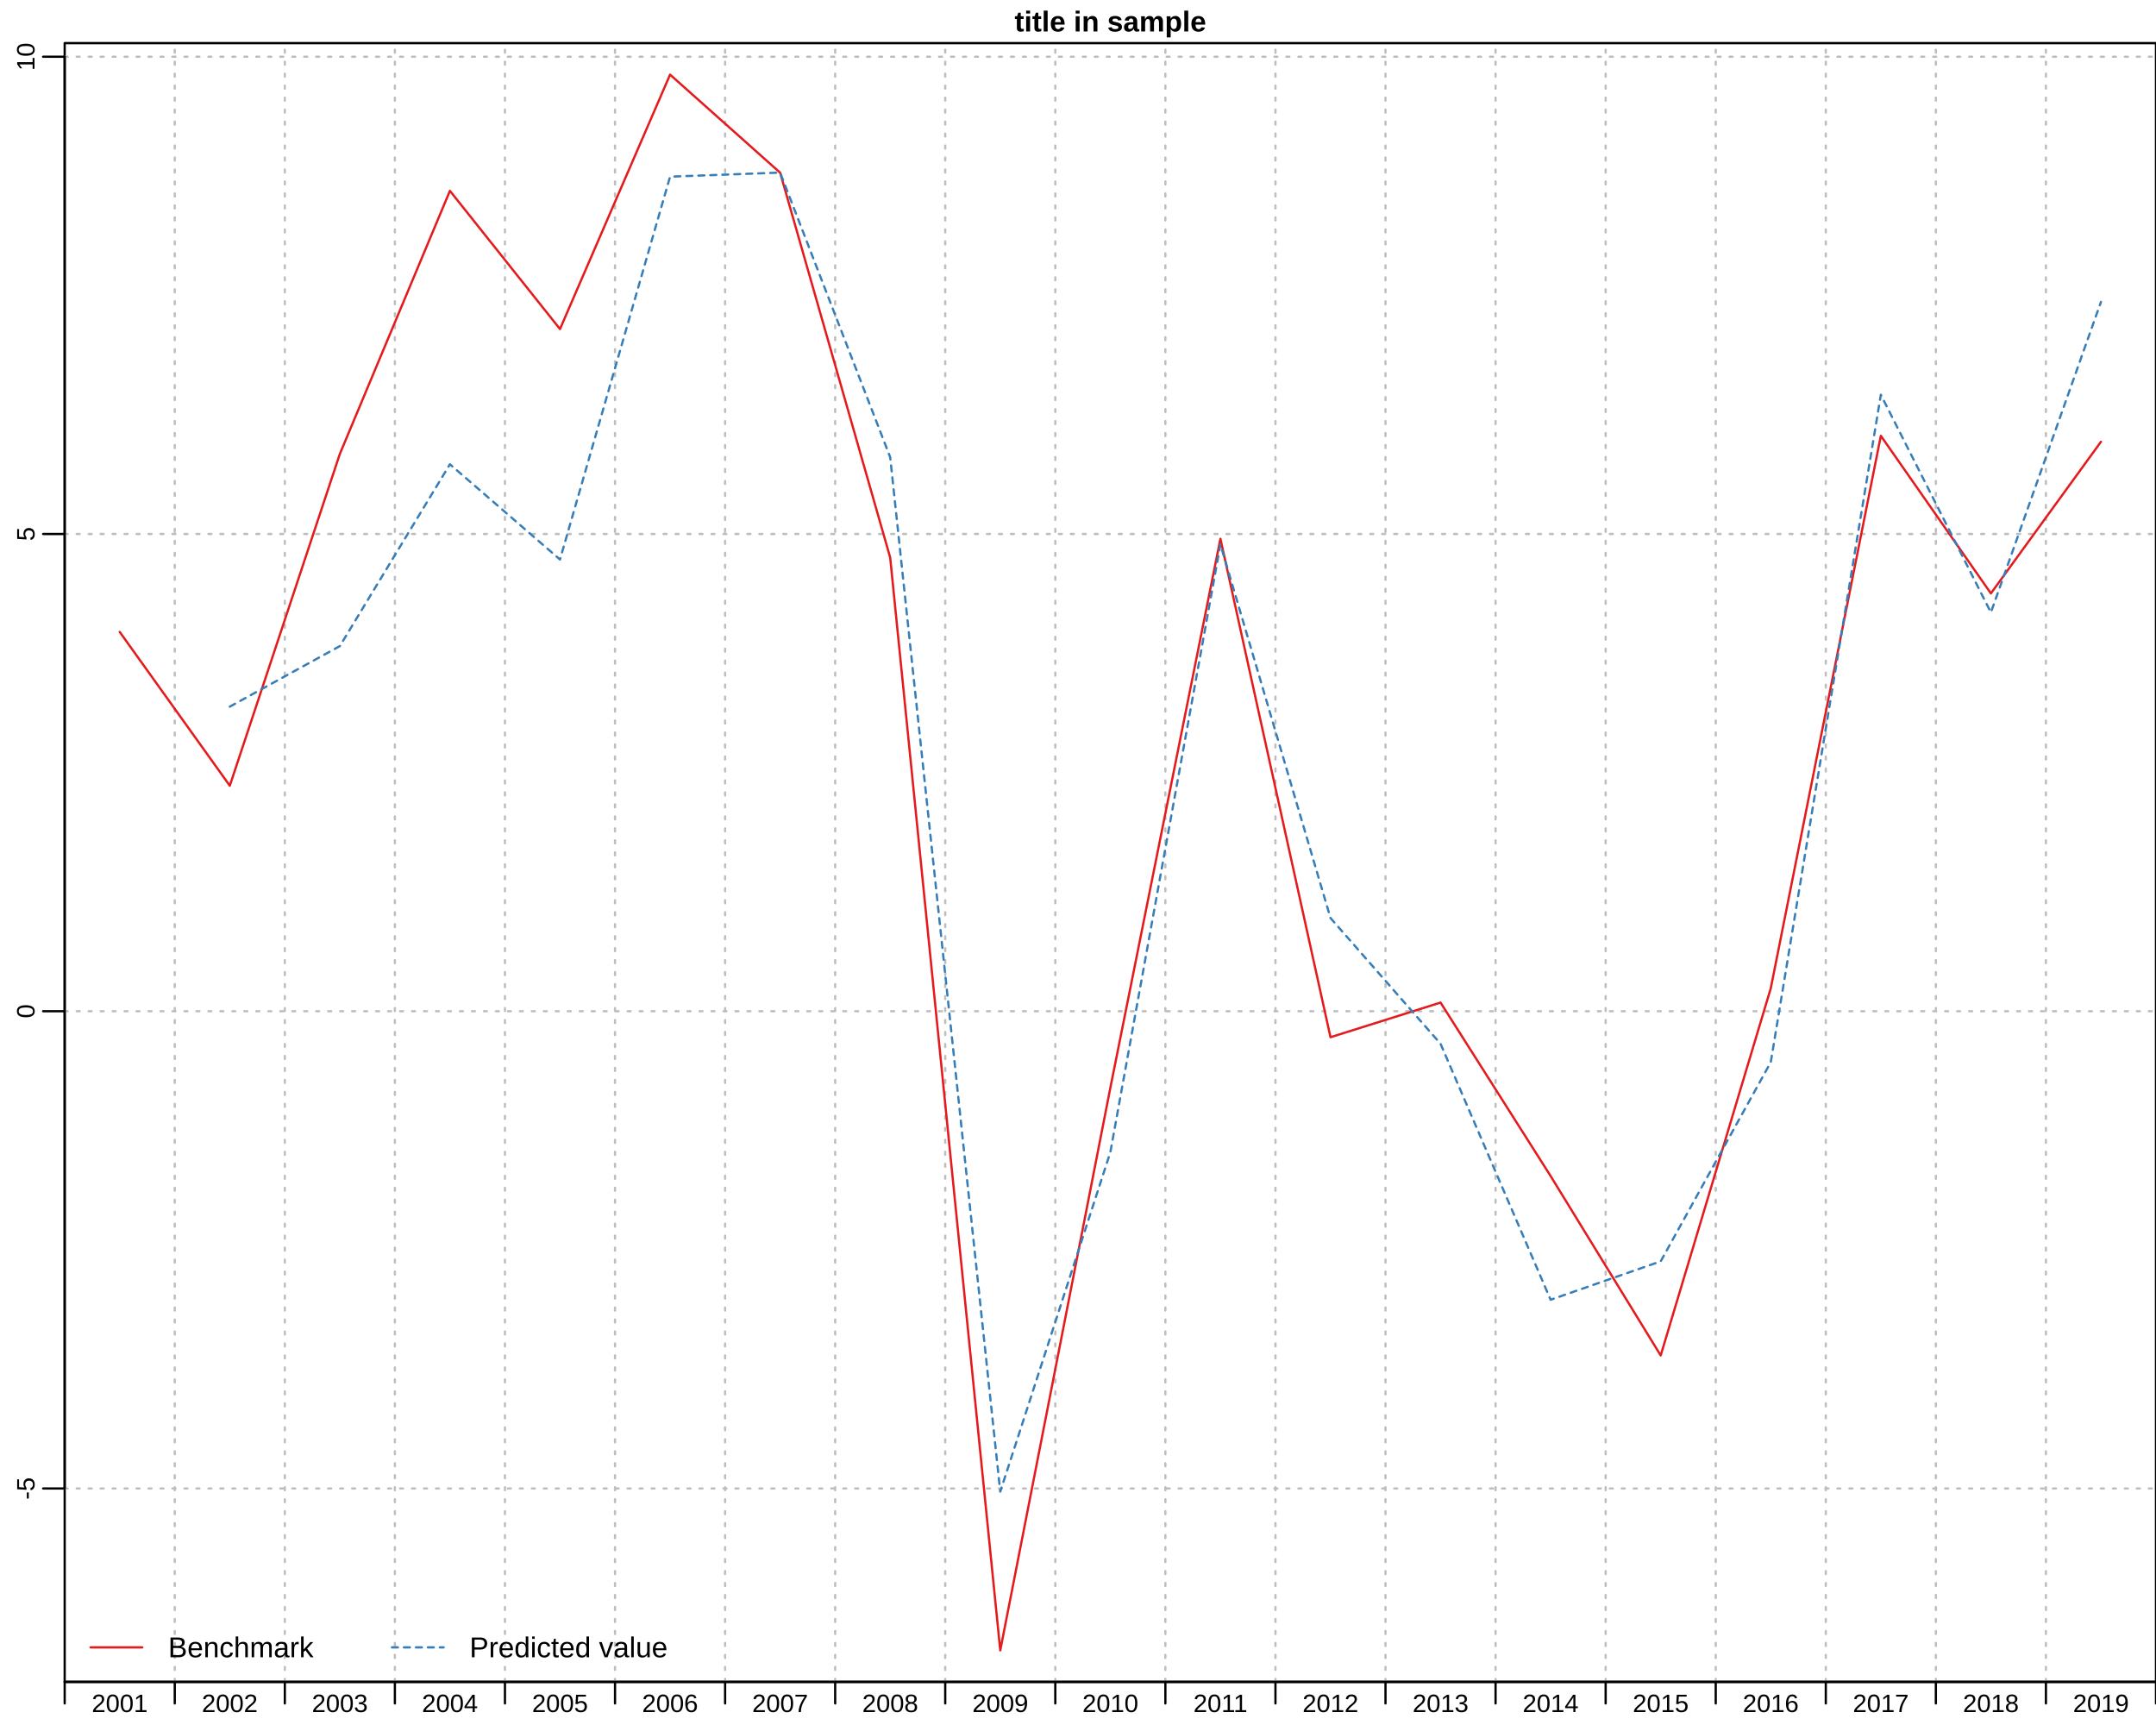
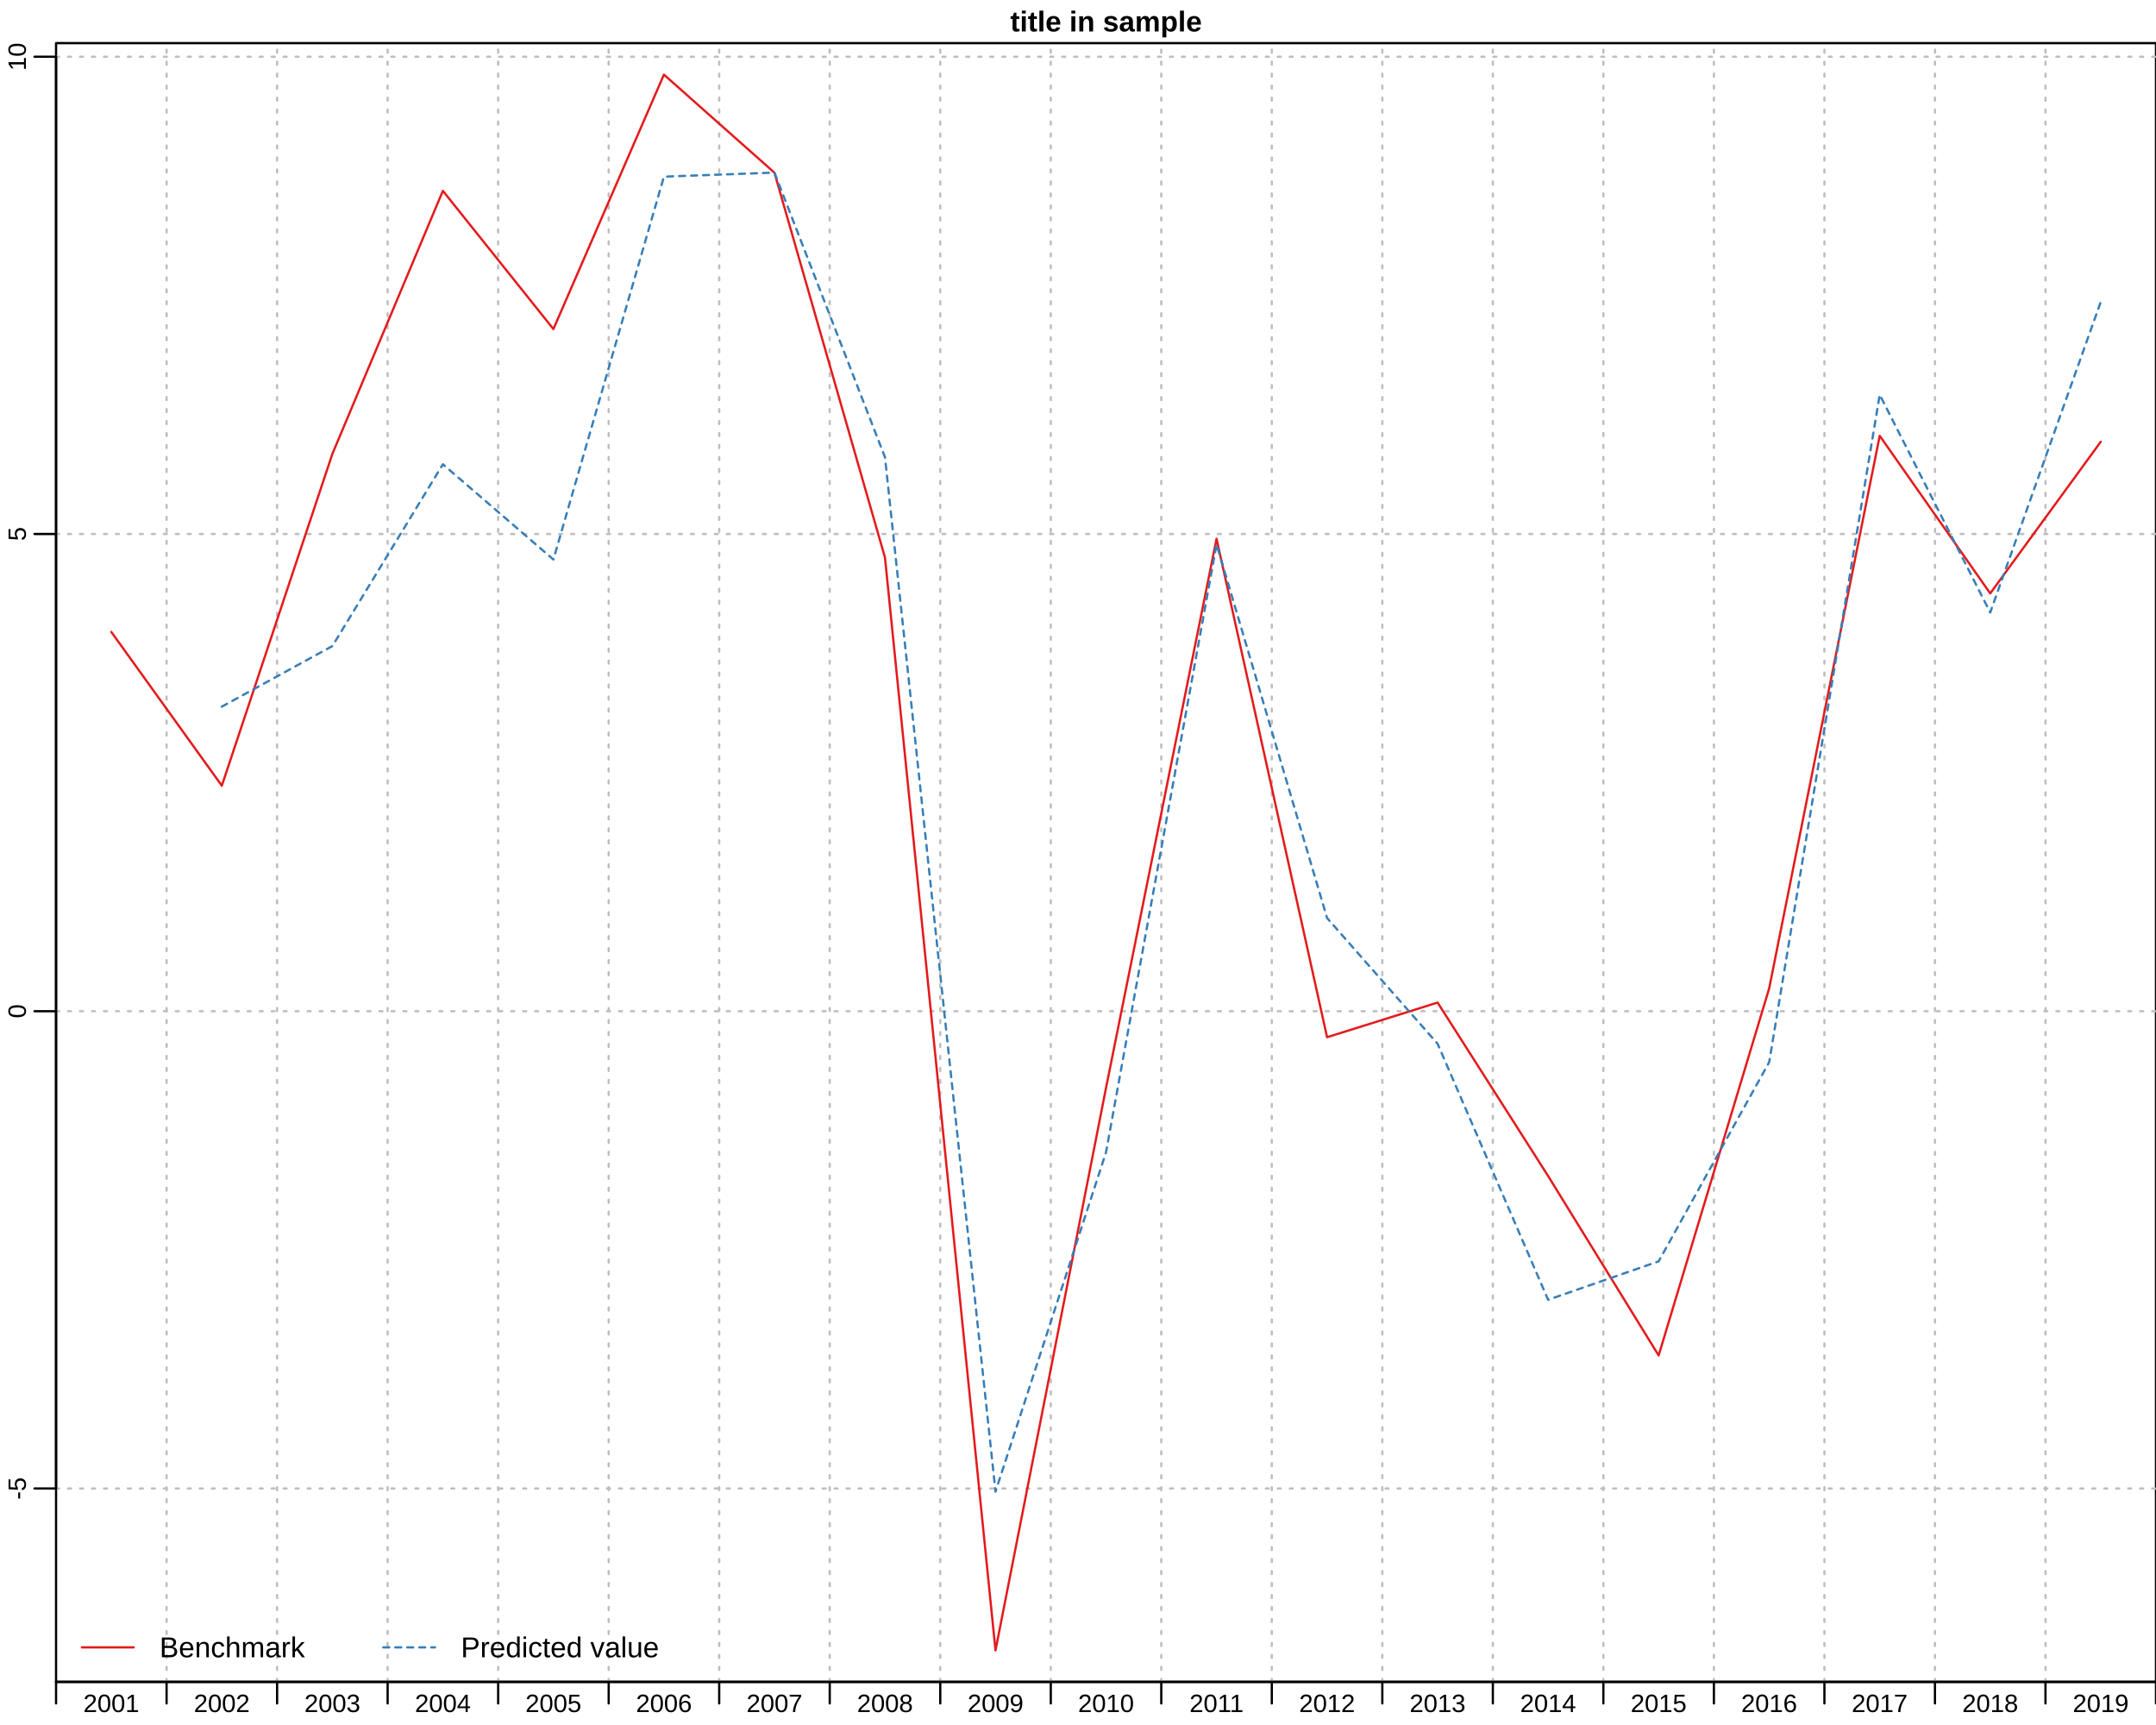
<svg xmlns="http://www.w3.org/2000/svg" viewBox="0 0 720.00 576.00">
  <defs>
    <style type="text/css">
    line, polyline, polygon, path, rect, circle {
      fill: none;
      stroke: #000000;
      stroke-linecap: round;
      stroke-linejoin: round;
      stroke-miterlimit: 10.00;
    }
  </style>
  </defs>
  <rect width="100%" height="100%" style="stroke: none; fill: #FFFFFF;" />
-   <polyline points="21.60,561.60 720.00,561.60 720.00,14.40 21.60,14.40 21.60,561.60 " style="stroke-width: 0.75;" />
-   <text x="338.82" y="10.50" style="font-size: 9.60px; font-weight: bold; font-family: Liberation Sans;" textLength="63.97px" lengthAdjust="spacingAndGlyphs">title in sample</text>
+   <polyline points="18.72,561.60 720.00,561.60 720.00,14.40 18.72,14.40 18.72,561.60 " style="stroke-width: 0.75;" />
+   <text x="337.38" y="10.50" style="font-size: 9.60px; font-weight: bold; font-family: Liberation Sans;" textLength="63.97px" lengthAdjust="spacingAndGlyphs">title in sample</text>
  <defs>
-     <clipPath id="cpMjEuNjB8NzIwLjAwfDU2MS42MHwxNC40MA==">
-       <rect x="21.60" y="14.40" width="698.40" height="547.20" />
+     <clipPath id="cpMTguNzJ8NzIwLjAwfDU2MS42MHwxNC40MA==">
+       <rect x="18.72" y="14.40" width="701.28" height="547.20" />
    </clipPath>
  </defs>
-   <line x1="21.60" y1="497.02" x2="720.00" y2="497.02" style="stroke-width: 0.75; stroke: #BEBEBE; stroke-dasharray: 1.00,3.00;" clip-path="url(#cpMjEuNjB8NzIwLjAwfDU2MS42MHwxNC40MA==)" />
-   <line x1="21.60" y1="337.66" x2="720.00" y2="337.66" style="stroke-width: 0.75; stroke: #BEBEBE; stroke-dasharray: 1.00,3.00;" clip-path="url(#cpMjEuNjB8NzIwLjAwfDU2MS42MHwxNC40MA==)" />
-   <line x1="21.60" y1="178.31" x2="720.00" y2="178.31" style="stroke-width: 0.75; stroke: #BEBEBE; stroke-dasharray: 1.00,3.00;" clip-path="url(#cpMjEuNjB8NzIwLjAwfDU2MS42MHwxNC40MA==)" />
-   <line x1="21.60" y1="18.95" x2="720.00" y2="18.95" style="stroke-width: 0.75; stroke: #BEBEBE; stroke-dasharray: 1.00,3.00;" clip-path="url(#cpMjEuNjB8NzIwLjAwfDU2MS42MHwxNC40MA==)" />
-   <line x1="58.36" y1="561.60" x2="58.36" y2="14.40" style="stroke-width: 0.75; stroke: #BEBEBE; stroke-dasharray: 1.00,3.00;" clip-path="url(#cpMjEuNjB8NzIwLjAwfDU2MS42MHwxNC40MA==)" />
-   <line x1="95.12" y1="561.60" x2="95.12" y2="14.40" style="stroke-width: 0.75; stroke: #BEBEBE; stroke-dasharray: 1.00,3.00;" clip-path="url(#cpMjEuNjB8NzIwLjAwfDU2MS42MHwxNC40MA==)" />
-   <line x1="131.87" y1="561.60" x2="131.87" y2="14.40" style="stroke-width: 0.75; stroke: #BEBEBE; stroke-dasharray: 1.00,3.00;" clip-path="url(#cpMjEuNjB8NzIwLjAwfDU2MS42MHwxNC40MA==)" />
-   <line x1="168.63" y1="561.60" x2="168.63" y2="14.40" style="stroke-width: 0.75; stroke: #BEBEBE; stroke-dasharray: 1.00,3.00;" clip-path="url(#cpMjEuNjB8NzIwLjAwfDU2MS42MHwxNC40MA==)" />
-   <line x1="205.39" y1="561.60" x2="205.39" y2="14.40" style="stroke-width: 0.75; stroke: #BEBEBE; stroke-dasharray: 1.00,3.00;" clip-path="url(#cpMjEuNjB8NzIwLjAwfDU2MS42MHwxNC40MA==)" />
-   <line x1="242.15" y1="561.60" x2="242.15" y2="14.40" style="stroke-width: 0.75; stroke: #BEBEBE; stroke-dasharray: 1.00,3.00;" clip-path="url(#cpMjEuNjB8NzIwLjAwfDU2MS42MHwxNC40MA==)" />
-   <line x1="278.91" y1="561.60" x2="278.91" y2="14.40" style="stroke-width: 0.75; stroke: #BEBEBE; stroke-dasharray: 1.00,3.00;" clip-path="url(#cpMjEuNjB8NzIwLjAwfDU2MS42MHwxNC40MA==)" />
-   <line x1="315.66" y1="561.60" x2="315.66" y2="14.40" style="stroke-width: 0.75; stroke: #BEBEBE; stroke-dasharray: 1.00,3.00;" clip-path="url(#cpMjEuNjB8NzIwLjAwfDU2MS42MHwxNC40MA==)" />
-   <line x1="352.42" y1="561.60" x2="352.42" y2="14.40" style="stroke-width: 0.75; stroke: #BEBEBE; stroke-dasharray: 1.00,3.00;" clip-path="url(#cpMjEuNjB8NzIwLjAwfDU2MS42MHwxNC40MA==)" />
-   <line x1="389.18" y1="561.60" x2="389.18" y2="14.40" style="stroke-width: 0.75; stroke: #BEBEBE; stroke-dasharray: 1.00,3.00;" clip-path="url(#cpMjEuNjB8NzIwLjAwfDU2MS42MHwxNC40MA==)" />
-   <line x1="425.94" y1="561.60" x2="425.94" y2="14.40" style="stroke-width: 0.75; stroke: #BEBEBE; stroke-dasharray: 1.00,3.00;" clip-path="url(#cpMjEuNjB8NzIwLjAwfDU2MS42MHwxNC40MA==)" />
-   <line x1="462.69" y1="561.60" x2="462.69" y2="14.40" style="stroke-width: 0.75; stroke: #BEBEBE; stroke-dasharray: 1.00,3.00;" clip-path="url(#cpMjEuNjB8NzIwLjAwfDU2MS42MHwxNC40MA==)" />
-   <line x1="499.45" y1="561.60" x2="499.45" y2="14.40" style="stroke-width: 0.75; stroke: #BEBEBE; stroke-dasharray: 1.00,3.00;" clip-path="url(#cpMjEuNjB8NzIwLjAwfDU2MS42MHwxNC40MA==)" />
-   <line x1="536.21" y1="561.60" x2="536.21" y2="14.40" style="stroke-width: 0.75; stroke: #BEBEBE; stroke-dasharray: 1.00,3.00;" clip-path="url(#cpMjEuNjB8NzIwLjAwfDU2MS42MHwxNC40MA==)" />
-   <line x1="572.97" y1="561.60" x2="572.97" y2="14.40" style="stroke-width: 0.75; stroke: #BEBEBE; stroke-dasharray: 1.00,3.00;" clip-path="url(#cpMjEuNjB8NzIwLjAwfDU2MS42MHwxNC40MA==)" />
-   <line x1="609.73" y1="561.60" x2="609.73" y2="14.40" style="stroke-width: 0.75; stroke: #BEBEBE; stroke-dasharray: 1.00,3.00;" clip-path="url(#cpMjEuNjB8NzIwLjAwfDU2MS42MHwxNC40MA==)" />
-   <line x1="646.48" y1="561.60" x2="646.48" y2="14.40" style="stroke-width: 0.75; stroke: #BEBEBE; stroke-dasharray: 1.00,3.00;" clip-path="url(#cpMjEuNjB8NzIwLjAwfDU2MS42MHwxNC40MA==)" />
-   <line x1="683.24" y1="561.60" x2="683.24" y2="14.40" style="stroke-width: 0.75; stroke: #BEBEBE; stroke-dasharray: 1.00,3.00;" clip-path="url(#cpMjEuNjB8NzIwLjAwfDU2MS42MHwxNC40MA==)" />
-   <polyline points="39.98,211.01 76.74,262.36 113.49,151.58 150.25,63.72 187.01,109.88 223.77,24.92 260.53,57.67 297.28,186.18 334.04,551.08 370.80,363.25 407.56,179.90 444.32,346.34 481.07,334.77 517.83,392.69 554.59,452.60 591.35,330.02 628.11,145.52 664.86,198.15 701.62,147.51 " style="stroke-width: 0.75; stroke: #E41A1C;" clip-path="url(#cpMjEuNjB8NzIwLjAwfDU2MS42MHwxNC40MA==)" />
-   <polyline points="76.74,235.96 113.49,215.74 150.25,155.03 187.01,186.83 223.77,58.99 260.53,57.63 297.28,152.68 334.04,498.07 370.80,384.76 407.56,181.78 444.32,306.54 481.07,348.53 517.83,434.01 554.59,421.18 591.35,354.68 628.11,131.81 664.86,204.51 701.62,100.81 " style="stroke-width: 0.75; stroke: #377EB8; stroke-dasharray: 2.00,2.00;" clip-path="url(#cpMjEuNjB8NzIwLjAwfDU2MS42MHwxNC40MA==)" />
-   <line x1="30.24" y1="550.08" x2="47.52" y2="550.08" style="stroke-width: 0.75; stroke: #E41A1C;" clip-path="url(#cpMjEuNjB8NzIwLjAwfDU2MS42MHwxNC40MA==)" />
-   <line x1="130.88" y1="550.08" x2="148.16" y2="550.08" style="stroke-width: 0.75; stroke: #377EB8; stroke-dasharray: 2.00,2.00;" clip-path="url(#cpMjEuNjB8NzIwLjAwfDU2MS42MHwxNC40MA==)" />
-   <g clip-path="url(#cpMjEuNjB8NzIwLjAwfDU2MS42MHwxNC40MA==)">
-     <text x="56.16" y="553.38" style="font-size: 9.60px; font-family: Liberation Sans;" textLength="48.48px" lengthAdjust="spacingAndGlyphs">Benchmark</text>
+   <line x1="18.72" y1="497.02" x2="720.00" y2="497.02" style="stroke-width: 0.75; stroke: #BEBEBE; stroke-dasharray: 1.00,3.00;" clip-path="url(#cpMTguNzJ8NzIwLjAwfDU2MS42MHwxNC40MA==)" />
+   <line x1="18.72" y1="337.66" x2="720.00" y2="337.66" style="stroke-width: 0.75; stroke: #BEBEBE; stroke-dasharray: 1.00,3.00;" clip-path="url(#cpMTguNzJ8NzIwLjAwfDU2MS42MHwxNC40MA==)" />
+   <line x1="18.72" y1="178.31" x2="720.00" y2="178.31" style="stroke-width: 0.75; stroke: #BEBEBE; stroke-dasharray: 1.00,3.00;" clip-path="url(#cpMTguNzJ8NzIwLjAwfDU2MS42MHwxNC40MA==)" />
+   <line x1="18.72" y1="18.95" x2="720.00" y2="18.95" style="stroke-width: 0.75; stroke: #BEBEBE; stroke-dasharray: 1.00,3.00;" clip-path="url(#cpMTguNzJ8NzIwLjAwfDU2MS42MHwxNC40MA==)" />
+   <line x1="55.63" y1="561.60" x2="55.63" y2="14.40" style="stroke-width: 0.75; stroke: #BEBEBE; stroke-dasharray: 1.00,3.00;" clip-path="url(#cpMTguNzJ8NzIwLjAwfDU2MS42MHwxNC40MA==)" />
+   <line x1="92.54" y1="561.60" x2="92.54" y2="14.40" style="stroke-width: 0.75; stroke: #BEBEBE; stroke-dasharray: 1.00,3.00;" clip-path="url(#cpMTguNzJ8NzIwLjAwfDU2MS42MHwxNC40MA==)" />
+   <line x1="129.45" y1="561.60" x2="129.45" y2="14.40" style="stroke-width: 0.75; stroke: #BEBEBE; stroke-dasharray: 1.00,3.00;" clip-path="url(#cpMTguNzJ8NzIwLjAwfDU2MS42MHwxNC40MA==)" />
+   <line x1="166.36" y1="561.60" x2="166.36" y2="14.40" style="stroke-width: 0.75; stroke: #BEBEBE; stroke-dasharray: 1.00,3.00;" clip-path="url(#cpMTguNzJ8NzIwLjAwfDU2MS42MHwxNC40MA==)" />
+   <line x1="203.27" y1="561.60" x2="203.27" y2="14.40" style="stroke-width: 0.75; stroke: #BEBEBE; stroke-dasharray: 1.00,3.00;" clip-path="url(#cpMTguNzJ8NzIwLjAwfDU2MS42MHwxNC40MA==)" />
+   <line x1="240.18" y1="561.60" x2="240.18" y2="14.40" style="stroke-width: 0.75; stroke: #BEBEBE; stroke-dasharray: 1.00,3.00;" clip-path="url(#cpMTguNzJ8NzIwLjAwfDU2MS42MHwxNC40MA==)" />
+   <line x1="277.09" y1="561.60" x2="277.09" y2="14.40" style="stroke-width: 0.75; stroke: #BEBEBE; stroke-dasharray: 1.00,3.00;" clip-path="url(#cpMTguNzJ8NzIwLjAwfDU2MS42MHwxNC40MA==)" />
+   <line x1="314.00" y1="561.60" x2="314.00" y2="14.40" style="stroke-width: 0.75; stroke: #BEBEBE; stroke-dasharray: 1.00,3.00;" clip-path="url(#cpMTguNzJ8NzIwLjAwfDU2MS42MHwxNC40MA==)" />
+   <line x1="350.91" y1="561.60" x2="350.91" y2="14.40" style="stroke-width: 0.75; stroke: #BEBEBE; stroke-dasharray: 1.00,3.00;" clip-path="url(#cpMTguNzJ8NzIwLjAwfDU2MS42MHwxNC40MA==)" />
+   <line x1="387.81" y1="561.60" x2="387.81" y2="14.40" style="stroke-width: 0.75; stroke: #BEBEBE; stroke-dasharray: 1.00,3.00;" clip-path="url(#cpMTguNzJ8NzIwLjAwfDU2MS42MHwxNC40MA==)" />
+   <line x1="424.72" y1="561.60" x2="424.72" y2="14.40" style="stroke-width: 0.75; stroke: #BEBEBE; stroke-dasharray: 1.00,3.00;" clip-path="url(#cpMTguNzJ8NzIwLjAwfDU2MS42MHwxNC40MA==)" />
+   <line x1="461.63" y1="561.60" x2="461.63" y2="14.40" style="stroke-width: 0.75; stroke: #BEBEBE; stroke-dasharray: 1.00,3.00;" clip-path="url(#cpMTguNzJ8NzIwLjAwfDU2MS42MHwxNC40MA==)" />
+   <line x1="498.54" y1="561.60" x2="498.54" y2="14.40" style="stroke-width: 0.75; stroke: #BEBEBE; stroke-dasharray: 1.00,3.00;" clip-path="url(#cpMTguNzJ8NzIwLjAwfDU2MS42MHwxNC40MA==)" />
+   <line x1="535.45" y1="561.60" x2="535.45" y2="14.40" style="stroke-width: 0.75; stroke: #BEBEBE; stroke-dasharray: 1.00,3.00;" clip-path="url(#cpMTguNzJ8NzIwLjAwfDU2MS42MHwxNC40MA==)" />
+   <line x1="572.36" y1="561.60" x2="572.36" y2="14.40" style="stroke-width: 0.75; stroke: #BEBEBE; stroke-dasharray: 1.00,3.00;" clip-path="url(#cpMTguNzJ8NzIwLjAwfDU2MS42MHwxNC40MA==)" />
+   <line x1="609.27" y1="561.60" x2="609.27" y2="14.40" style="stroke-width: 0.75; stroke: #BEBEBE; stroke-dasharray: 1.00,3.00;" clip-path="url(#cpMTguNzJ8NzIwLjAwfDU2MS42MHwxNC40MA==)" />
+   <line x1="646.18" y1="561.60" x2="646.18" y2="14.40" style="stroke-width: 0.75; stroke: #BEBEBE; stroke-dasharray: 1.00,3.00;" clip-path="url(#cpMTguNzJ8NzIwLjAwfDU2MS42MHwxNC40MA==)" />
+   <line x1="683.09" y1="561.60" x2="683.09" y2="14.40" style="stroke-width: 0.75; stroke: #BEBEBE; stroke-dasharray: 1.00,3.00;" clip-path="url(#cpMTguNzJ8NzIwLjAwfDU2MS42MHwxNC40MA==)" />
+   <polyline points="37.17,211.01 74.08,262.36 110.99,151.58 147.90,63.72 184.81,109.88 221.72,24.92 258.63,57.67 295.54,186.18 332.45,551.08 369.36,363.25 406.27,179.90 443.18,346.34 480.09,334.77 517.00,392.69 553.91,452.60 590.82,330.02 627.73,145.52 664.64,198.15 701.55,147.51 " style="stroke-width: 0.75; stroke: #E41A1C;" clip-path="url(#cpMTguNzJ8NzIwLjAwfDU2MS42MHwxNC40MA==)" />
+   <polyline points="74.08,235.96 110.99,215.74 147.90,155.03 184.81,186.83 221.72,58.99 258.63,57.63 295.54,152.68 332.45,498.07 369.36,384.76 406.27,181.78 443.18,306.54 480.09,348.53 517.00,434.01 553.91,421.18 590.82,354.68 627.73,131.81 664.64,204.51 701.55,100.81 " style="stroke-width: 0.75; stroke: #377EB8; stroke-dasharray: 2.00,2.00;" clip-path="url(#cpMTguNzJ8NzIwLjAwfDU2MS42MHwxNC40MA==)" />
+   <line x1="27.36" y1="550.08" x2="44.64" y2="550.08" style="stroke-width: 0.75; stroke: #E41A1C;" clip-path="url(#cpMTguNzJ8NzIwLjAwfDU2MS42MHwxNC40MA==)" />
+   <line x1="128.00" y1="550.08" x2="145.28" y2="550.08" style="stroke-width: 0.75; stroke: #377EB8; stroke-dasharray: 2.00,2.00;" clip-path="url(#cpMTguNzJ8NzIwLjAwfDU2MS42MHwxNC40MA==)" />
+   <g clip-path="url(#cpMTguNzJ8NzIwLjAwfDU2MS42MHwxNC40MA==)">
+     <text x="53.28" y="553.38" style="font-size: 9.60px; font-family: Liberation Sans;" textLength="48.48px" lengthAdjust="spacingAndGlyphs">Benchmark</text>
  </g>
-   <g clip-path="url(#cpMjEuNjB8NzIwLjAwfDU2MS42MHwxNC40MA==)">
-     <text x="156.80" y="553.38" style="font-size: 9.60px; font-family: Liberation Sans;" textLength="66.08px" lengthAdjust="spacingAndGlyphs">Predicted value</text>
+   <g clip-path="url(#cpMTguNzJ8NzIwLjAwfDU2MS42MHwxNC40MA==)">
+     <text x="153.92" y="553.38" style="font-size: 9.60px; font-family: Liberation Sans;" textLength="66.08px" lengthAdjust="spacingAndGlyphs">Predicted value</text>
  </g>
  <defs>
    <clipPath id="cpMC4wMHw3MjAuMDB8NTc2LjAwfDAuMDA=">
      <rect x="0.00" y="0.00" width="720.00" height="576.00" />
    </clipPath>
  </defs>
-   <line x1="21.60" y1="497.02" x2="21.60" y2="18.95" style="stroke-width: 0.75;" clip-path="url(#cpMC4wMHw3MjAuMDB8NTc2LjAwfDAuMDA=)" />
-   <line x1="21.60" y1="497.02" x2="14.40" y2="497.02" style="stroke-width: 0.75;" clip-path="url(#cpMC4wMHw3MjAuMDB8NTc2LjAwfDAuMDA=)" />
-   <line x1="21.60" y1="337.66" x2="14.40" y2="337.66" style="stroke-width: 0.75;" clip-path="url(#cpMC4wMHw3MjAuMDB8NTc2LjAwfDAuMDA=)" />
-   <line x1="21.60" y1="178.31" x2="14.40" y2="178.31" style="stroke-width: 0.75;" clip-path="url(#cpMC4wMHw3MjAuMDB8NTc2LjAwfDAuMDA=)" />
-   <line x1="21.60" y1="18.95" x2="14.40" y2="18.95" style="stroke-width: 0.75;" clip-path="url(#cpMC4wMHw3MjAuMDB8NTc2LjAwfDAuMDA=)" />
+   <line x1="18.72" y1="497.02" x2="18.72" y2="18.95" style="stroke-width: 0.75;" clip-path="url(#cpMC4wMHw3MjAuMDB8NTc2LjAwfDAuMDA=)" />
+   <line x1="18.72" y1="497.02" x2="11.52" y2="497.02" style="stroke-width: 0.75;" clip-path="url(#cpMC4wMHw3MjAuMDB8NTc2LjAwfDAuMDA=)" />
+   <line x1="18.72" y1="337.66" x2="11.52" y2="337.66" style="stroke-width: 0.75;" clip-path="url(#cpMC4wMHw3MjAuMDB8NTc2LjAwfDAuMDA=)" />
+   <line x1="18.72" y1="178.31" x2="11.52" y2="178.31" style="stroke-width: 0.75;" clip-path="url(#cpMC4wMHw3MjAuMDB8NTc2LjAwfDAuMDA=)" />
+   <line x1="18.72" y1="18.95" x2="11.52" y2="18.95" style="stroke-width: 0.75;" clip-path="url(#cpMC4wMHw3MjAuMDB8NTc2LjAwfDAuMDA=)" />
  <g clip-path="url(#cpMC4wMHw3MjAuMDB8NTc2LjAwfDAuMDA=)">
-     <text transform="translate(11.52,500.76) rotate(-90)" style="font-size: 8.40px; font-family: Liberation Sans;" textLength="7.47px" lengthAdjust="spacingAndGlyphs">-5</text>
+     <text transform="translate(8.64,500.76) rotate(-90)" style="font-size: 8.40px; font-family: Liberation Sans;" textLength="7.47px" lengthAdjust="spacingAndGlyphs">-5</text>
  </g>
  <g clip-path="url(#cpMC4wMHw3MjAuMDB8NTc2LjAwfDAuMDA=)">
-     <text transform="translate(11.52,340.00) rotate(-90)" style="font-size: 8.40px; font-family: Liberation Sans;" textLength="4.67px" lengthAdjust="spacingAndGlyphs">0</text>
+     <text transform="translate(8.64,340.00) rotate(-90)" style="font-size: 8.40px; font-family: Liberation Sans;" textLength="4.67px" lengthAdjust="spacingAndGlyphs">0</text>
  </g>
  <g clip-path="url(#cpMC4wMHw3MjAuMDB8NTc2LjAwfDAuMDA=)">
-     <text transform="translate(11.52,180.64) rotate(-90)" style="font-size: 8.40px; font-family: Liberation Sans;" textLength="4.67px" lengthAdjust="spacingAndGlyphs">5</text>
+     <text transform="translate(8.64,180.64) rotate(-90)" style="font-size: 8.40px; font-family: Liberation Sans;" textLength="4.67px" lengthAdjust="spacingAndGlyphs">5</text>
  </g>
  <g clip-path="url(#cpMC4wMHw3MjAuMDB8NTc2LjAwfDAuMDA=)">
-     <text transform="translate(11.52,23.62) rotate(-90)" style="font-size: 8.40px; font-family: Liberation Sans;" textLength="9.34px" lengthAdjust="spacingAndGlyphs">10</text>
+     <text transform="translate(8.64,23.62) rotate(-90)" style="font-size: 8.40px; font-family: Liberation Sans;" textLength="9.34px" lengthAdjust="spacingAndGlyphs">10</text>
  </g>
-   <line x1="21.60" y1="561.60" x2="720.00" y2="561.60" style="stroke-width: 0.75;" clip-path="url(#cpMC4wMHw3MjAuMDB8NTc2LjAwfDAuMDA=)" />
-   <line x1="21.60" y1="561.60" x2="21.60" y2="568.80" style="stroke-width: 0.75;" clip-path="url(#cpMC4wMHw3MjAuMDB8NTc2LjAwfDAuMDA=)" />
-   <line x1="58.36" y1="561.60" x2="58.36" y2="568.80" style="stroke-width: 0.75;" clip-path="url(#cpMC4wMHw3MjAuMDB8NTc2LjAwfDAuMDA=)" />
-   <line x1="95.12" y1="561.60" x2="95.12" y2="568.80" style="stroke-width: 0.75;" clip-path="url(#cpMC4wMHw3MjAuMDB8NTc2LjAwfDAuMDA=)" />
-   <line x1="131.87" y1="561.60" x2="131.87" y2="568.80" style="stroke-width: 0.75;" clip-path="url(#cpMC4wMHw3MjAuMDB8NTc2LjAwfDAuMDA=)" />
-   <line x1="168.63" y1="561.60" x2="168.63" y2="568.80" style="stroke-width: 0.75;" clip-path="url(#cpMC4wMHw3MjAuMDB8NTc2LjAwfDAuMDA=)" />
-   <line x1="205.39" y1="561.60" x2="205.39" y2="568.80" style="stroke-width: 0.75;" clip-path="url(#cpMC4wMHw3MjAuMDB8NTc2LjAwfDAuMDA=)" />
-   <line x1="242.15" y1="561.60" x2="242.15" y2="568.80" style="stroke-width: 0.75;" clip-path="url(#cpMC4wMHw3MjAuMDB8NTc2LjAwfDAuMDA=)" />
-   <line x1="278.91" y1="561.60" x2="278.91" y2="568.80" style="stroke-width: 0.75;" clip-path="url(#cpMC4wMHw3MjAuMDB8NTc2LjAwfDAuMDA=)" />
-   <line x1="315.66" y1="561.60" x2="315.66" y2="568.80" style="stroke-width: 0.75;" clip-path="url(#cpMC4wMHw3MjAuMDB8NTc2LjAwfDAuMDA=)" />
-   <line x1="352.42" y1="561.60" x2="352.42" y2="568.80" style="stroke-width: 0.75;" clip-path="url(#cpMC4wMHw3MjAuMDB8NTc2LjAwfDAuMDA=)" />
-   <line x1="389.18" y1="561.60" x2="389.18" y2="568.80" style="stroke-width: 0.75;" clip-path="url(#cpMC4wMHw3MjAuMDB8NTc2LjAwfDAuMDA=)" />
-   <line x1="425.94" y1="561.60" x2="425.94" y2="568.80" style="stroke-width: 0.75;" clip-path="url(#cpMC4wMHw3MjAuMDB8NTc2LjAwfDAuMDA=)" />
-   <line x1="462.69" y1="561.60" x2="462.69" y2="568.80" style="stroke-width: 0.75;" clip-path="url(#cpMC4wMHw3MjAuMDB8NTc2LjAwfDAuMDA=)" />
-   <line x1="499.45" y1="561.60" x2="499.45" y2="568.80" style="stroke-width: 0.75;" clip-path="url(#cpMC4wMHw3MjAuMDB8NTc2LjAwfDAuMDA=)" />
-   <line x1="536.21" y1="561.60" x2="536.21" y2="568.80" style="stroke-width: 0.75;" clip-path="url(#cpMC4wMHw3MjAuMDB8NTc2LjAwfDAuMDA=)" />
-   <line x1="572.97" y1="561.60" x2="572.97" y2="568.80" style="stroke-width: 0.75;" clip-path="url(#cpMC4wMHw3MjAuMDB8NTc2LjAwfDAuMDA=)" />
-   <line x1="609.73" y1="561.60" x2="609.73" y2="568.80" style="stroke-width: 0.75;" clip-path="url(#cpMC4wMHw3MjAuMDB8NTc2LjAwfDAuMDA=)" />
-   <line x1="646.48" y1="561.60" x2="646.48" y2="568.80" style="stroke-width: 0.75;" clip-path="url(#cpMC4wMHw3MjAuMDB8NTc2LjAwfDAuMDA=)" />
-   <line x1="683.24" y1="561.60" x2="683.24" y2="568.80" style="stroke-width: 0.75;" clip-path="url(#cpMC4wMHw3MjAuMDB8NTc2LjAwfDAuMDA=)" />
+   <line x1="18.72" y1="561.60" x2="720.00" y2="561.60" style="stroke-width: 0.75;" clip-path="url(#cpMC4wMHw3MjAuMDB8NTc2LjAwfDAuMDA=)" />
+   <line x1="18.72" y1="561.60" x2="18.72" y2="568.80" style="stroke-width: 0.75;" clip-path="url(#cpMC4wMHw3MjAuMDB8NTc2LjAwfDAuMDA=)" />
+   <line x1="55.63" y1="561.60" x2="55.63" y2="568.80" style="stroke-width: 0.75;" clip-path="url(#cpMC4wMHw3MjAuMDB8NTc2LjAwfDAuMDA=)" />
+   <line x1="92.54" y1="561.60" x2="92.54" y2="568.80" style="stroke-width: 0.75;" clip-path="url(#cpMC4wMHw3MjAuMDB8NTc2LjAwfDAuMDA=)" />
+   <line x1="129.45" y1="561.60" x2="129.45" y2="568.80" style="stroke-width: 0.75;" clip-path="url(#cpMC4wMHw3MjAuMDB8NTc2LjAwfDAuMDA=)" />
+   <line x1="166.36" y1="561.60" x2="166.36" y2="568.80" style="stroke-width: 0.75;" clip-path="url(#cpMC4wMHw3MjAuMDB8NTc2LjAwfDAuMDA=)" />
+   <line x1="203.27" y1="561.60" x2="203.27" y2="568.80" style="stroke-width: 0.75;" clip-path="url(#cpMC4wMHw3MjAuMDB8NTc2LjAwfDAuMDA=)" />
+   <line x1="240.18" y1="561.60" x2="240.18" y2="568.80" style="stroke-width: 0.75;" clip-path="url(#cpMC4wMHw3MjAuMDB8NTc2LjAwfDAuMDA=)" />
+   <line x1="277.09" y1="561.60" x2="277.09" y2="568.80" style="stroke-width: 0.75;" clip-path="url(#cpMC4wMHw3MjAuMDB8NTc2LjAwfDAuMDA=)" />
+   <line x1="314.00" y1="561.60" x2="314.00" y2="568.80" style="stroke-width: 0.75;" clip-path="url(#cpMC4wMHw3MjAuMDB8NTc2LjAwfDAuMDA=)" />
+   <line x1="350.91" y1="561.60" x2="350.91" y2="568.80" style="stroke-width: 0.75;" clip-path="url(#cpMC4wMHw3MjAuMDB8NTc2LjAwfDAuMDA=)" />
+   <line x1="387.81" y1="561.60" x2="387.81" y2="568.80" style="stroke-width: 0.75;" clip-path="url(#cpMC4wMHw3MjAuMDB8NTc2LjAwfDAuMDA=)" />
+   <line x1="424.72" y1="561.60" x2="424.72" y2="568.80" style="stroke-width: 0.75;" clip-path="url(#cpMC4wMHw3MjAuMDB8NTc2LjAwfDAuMDA=)" />
+   <line x1="461.63" y1="561.60" x2="461.63" y2="568.80" style="stroke-width: 0.75;" clip-path="url(#cpMC4wMHw3MjAuMDB8NTc2LjAwfDAuMDA=)" />
+   <line x1="498.54" y1="561.60" x2="498.54" y2="568.80" style="stroke-width: 0.75;" clip-path="url(#cpMC4wMHw3MjAuMDB8NTc2LjAwfDAuMDA=)" />
+   <line x1="535.45" y1="561.60" x2="535.45" y2="568.80" style="stroke-width: 0.75;" clip-path="url(#cpMC4wMHw3MjAuMDB8NTc2LjAwfDAuMDA=)" />
+   <line x1="572.36" y1="561.60" x2="572.36" y2="568.80" style="stroke-width: 0.75;" clip-path="url(#cpMC4wMHw3MjAuMDB8NTc2LjAwfDAuMDA=)" />
+   <line x1="609.27" y1="561.60" x2="609.27" y2="568.80" style="stroke-width: 0.75;" clip-path="url(#cpMC4wMHw3MjAuMDB8NTc2LjAwfDAuMDA=)" />
+   <line x1="646.18" y1="561.60" x2="646.18" y2="568.80" style="stroke-width: 0.75;" clip-path="url(#cpMC4wMHw3MjAuMDB8NTc2LjAwfDAuMDA=)" />
+   <line x1="683.09" y1="561.60" x2="683.09" y2="568.80" style="stroke-width: 0.75;" clip-path="url(#cpMC4wMHw3MjAuMDB8NTc2LjAwfDAuMDA=)" />
  <line x1="720.00" y1="561.60" x2="720.00" y2="568.80" style="stroke-width: 0.75;" clip-path="url(#cpMC4wMHw3MjAuMDB8NTc2LjAwfDAuMDA=)" />
  <g clip-path="url(#cpMC4wMHw3MjAuMDB8NTc2LjAwfDAuMDA=)">
-     <text x="30.64" y="571.68" style="font-size: 8.40px; font-family: Liberation Sans;" textLength="18.69px" lengthAdjust="spacingAndGlyphs">2001</text>
+     <text x="27.83" y="571.68" style="font-size: 8.40px; font-family: Liberation Sans;" textLength="18.69px" lengthAdjust="spacingAndGlyphs">2001</text>
  </g>
  <g clip-path="url(#cpMC4wMHw3MjAuMDB8NTc2LjAwfDAuMDA=)">
-     <text x="67.39" y="571.68" style="font-size: 8.40px; font-family: Liberation Sans;" textLength="18.69px" lengthAdjust="spacingAndGlyphs">2002</text>
+     <text x="64.74" y="571.68" style="font-size: 8.40px; font-family: Liberation Sans;" textLength="18.69px" lengthAdjust="spacingAndGlyphs">2002</text>
  </g>
  <g clip-path="url(#cpMC4wMHw3MjAuMDB8NTc2LjAwfDAuMDA=)">
-     <text x="104.15" y="571.68" style="font-size: 8.40px; font-family: Liberation Sans;" textLength="18.69px" lengthAdjust="spacingAndGlyphs">2003</text>
+     <text x="101.65" y="571.68" style="font-size: 8.40px; font-family: Liberation Sans;" textLength="18.69px" lengthAdjust="spacingAndGlyphs">2003</text>
  </g>
  <g clip-path="url(#cpMC4wMHw3MjAuMDB8NTc2LjAwfDAuMDA=)">
-     <text x="140.91" y="571.68" style="font-size: 8.40px; font-family: Liberation Sans;" textLength="18.69px" lengthAdjust="spacingAndGlyphs">2004</text>
+     <text x="138.56" y="571.68" style="font-size: 8.40px; font-family: Liberation Sans;" textLength="18.69px" lengthAdjust="spacingAndGlyphs">2004</text>
  </g>
  <g clip-path="url(#cpMC4wMHw3MjAuMDB8NTc2LjAwfDAuMDA=)">
-     <text x="177.67" y="571.68" style="font-size: 8.40px; font-family: Liberation Sans;" textLength="18.69px" lengthAdjust="spacingAndGlyphs">2005</text>
+     <text x="175.47" y="571.68" style="font-size: 8.40px; font-family: Liberation Sans;" textLength="18.69px" lengthAdjust="spacingAndGlyphs">2005</text>
  </g>
  <g clip-path="url(#cpMC4wMHw3MjAuMDB8NTc2LjAwfDAuMDA=)">
-     <text x="214.42" y="571.68" style="font-size: 8.40px; font-family: Liberation Sans;" textLength="18.69px" lengthAdjust="spacingAndGlyphs">2006</text>
+     <text x="212.38" y="571.68" style="font-size: 8.40px; font-family: Liberation Sans;" textLength="18.69px" lengthAdjust="spacingAndGlyphs">2006</text>
  </g>
  <g clip-path="url(#cpMC4wMHw3MjAuMDB8NTc2LjAwfDAuMDA=)">
-     <text x="251.18" y="571.68" style="font-size: 8.40px; font-family: Liberation Sans;" textLength="18.69px" lengthAdjust="spacingAndGlyphs">2007</text>
+     <text x="249.29" y="571.68" style="font-size: 8.40px; font-family: Liberation Sans;" textLength="18.69px" lengthAdjust="spacingAndGlyphs">2007</text>
  </g>
  <g clip-path="url(#cpMC4wMHw3MjAuMDB8NTc2LjAwfDAuMDA=)">
-     <text x="287.94" y="571.68" style="font-size: 8.40px; font-family: Liberation Sans;" textLength="18.69px" lengthAdjust="spacingAndGlyphs">2008</text>
+     <text x="286.20" y="571.68" style="font-size: 8.40px; font-family: Liberation Sans;" textLength="18.69px" lengthAdjust="spacingAndGlyphs">2008</text>
  </g>
  <g clip-path="url(#cpMC4wMHw3MjAuMDB8NTc2LjAwfDAuMDA=)">
-     <text x="324.70" y="571.68" style="font-size: 8.40px; font-family: Liberation Sans;" textLength="18.69px" lengthAdjust="spacingAndGlyphs">2009</text>
+     <text x="323.11" y="571.68" style="font-size: 8.40px; font-family: Liberation Sans;" textLength="18.69px" lengthAdjust="spacingAndGlyphs">2009</text>
  </g>
  <g clip-path="url(#cpMC4wMHw3MjAuMDB8NTc2LjAwfDAuMDA=)">
-     <text x="361.46" y="571.68" style="font-size: 8.40px; font-family: Liberation Sans;" textLength="18.69px" lengthAdjust="spacingAndGlyphs">2010</text>
+     <text x="360.02" y="571.68" style="font-size: 8.40px; font-family: Liberation Sans;" textLength="18.69px" lengthAdjust="spacingAndGlyphs">2010</text>
  </g>
  <g clip-path="url(#cpMC4wMHw3MjAuMDB8NTc2LjAwfDAuMDA=)">
-     <text x="398.53" y="571.68" style="font-size: 8.40px; font-family: Liberation Sans;" textLength="18.06px" lengthAdjust="spacingAndGlyphs">2011</text>
+     <text x="397.24" y="571.68" style="font-size: 8.40px; font-family: Liberation Sans;" textLength="18.06px" lengthAdjust="spacingAndGlyphs">2011</text>
  </g>
  <g clip-path="url(#cpMC4wMHw3MjAuMDB8NTc2LjAwfDAuMDA=)">
-     <text x="434.97" y="571.68" style="font-size: 8.40px; font-family: Liberation Sans;" textLength="18.69px" lengthAdjust="spacingAndGlyphs">2012</text>
+     <text x="433.84" y="571.68" style="font-size: 8.40px; font-family: Liberation Sans;" textLength="18.69px" lengthAdjust="spacingAndGlyphs">2012</text>
  </g>
  <g clip-path="url(#cpMC4wMHw3MjAuMDB8NTc2LjAwfDAuMDA=)">
-     <text x="471.73" y="571.68" style="font-size: 8.40px; font-family: Liberation Sans;" textLength="18.69px" lengthAdjust="spacingAndGlyphs">2013</text>
+     <text x="470.74" y="571.68" style="font-size: 8.40px; font-family: Liberation Sans;" textLength="18.69px" lengthAdjust="spacingAndGlyphs">2013</text>
  </g>
  <g clip-path="url(#cpMC4wMHw3MjAuMDB8NTc2LjAwfDAuMDA=)">
-     <text x="508.49" y="571.68" style="font-size: 8.40px; font-family: Liberation Sans;" textLength="18.69px" lengthAdjust="spacingAndGlyphs">2014</text>
+     <text x="507.65" y="571.68" style="font-size: 8.40px; font-family: Liberation Sans;" textLength="18.69px" lengthAdjust="spacingAndGlyphs">2014</text>
  </g>
  <g clip-path="url(#cpMC4wMHw3MjAuMDB8NTc2LjAwfDAuMDA=)">
-     <text x="545.25" y="571.68" style="font-size: 8.40px; font-family: Liberation Sans;" textLength="18.69px" lengthAdjust="spacingAndGlyphs">2015</text>
+     <text x="544.56" y="571.68" style="font-size: 8.40px; font-family: Liberation Sans;" textLength="18.69px" lengthAdjust="spacingAndGlyphs">2015</text>
  </g>
  <g clip-path="url(#cpMC4wMHw3MjAuMDB8NTc2LjAwfDAuMDA=)">
-     <text x="582.00" y="571.68" style="font-size: 8.40px; font-family: Liberation Sans;" textLength="18.69px" lengthAdjust="spacingAndGlyphs">2016</text>
+     <text x="581.47" y="571.68" style="font-size: 8.40px; font-family: Liberation Sans;" textLength="18.69px" lengthAdjust="spacingAndGlyphs">2016</text>
  </g>
  <g clip-path="url(#cpMC4wMHw3MjAuMDB8NTc2LjAwfDAuMDA=)">
-     <text x="618.76" y="571.68" style="font-size: 8.40px; font-family: Liberation Sans;" textLength="18.69px" lengthAdjust="spacingAndGlyphs">2017</text>
+     <text x="618.38" y="571.68" style="font-size: 8.40px; font-family: Liberation Sans;" textLength="18.69px" lengthAdjust="spacingAndGlyphs">2017</text>
  </g>
  <g clip-path="url(#cpMC4wMHw3MjAuMDB8NTc2LjAwfDAuMDA=)">
-     <text x="655.52" y="571.68" style="font-size: 8.40px; font-family: Liberation Sans;" textLength="18.69px" lengthAdjust="spacingAndGlyphs">2018</text>
+     <text x="655.29" y="571.68" style="font-size: 8.40px; font-family: Liberation Sans;" textLength="18.69px" lengthAdjust="spacingAndGlyphs">2018</text>
  </g>
  <g clip-path="url(#cpMC4wMHw3MjAuMDB8NTc2LjAwfDAuMDA=)">
-     <text x="692.28" y="571.68" style="font-size: 8.40px; font-family: Liberation Sans;" textLength="18.69px" lengthAdjust="spacingAndGlyphs">2019</text>
+     <text x="692.20" y="571.68" style="font-size: 8.40px; font-family: Liberation Sans;" textLength="18.69px" lengthAdjust="spacingAndGlyphs">2019</text>
  </g>
</svg>
